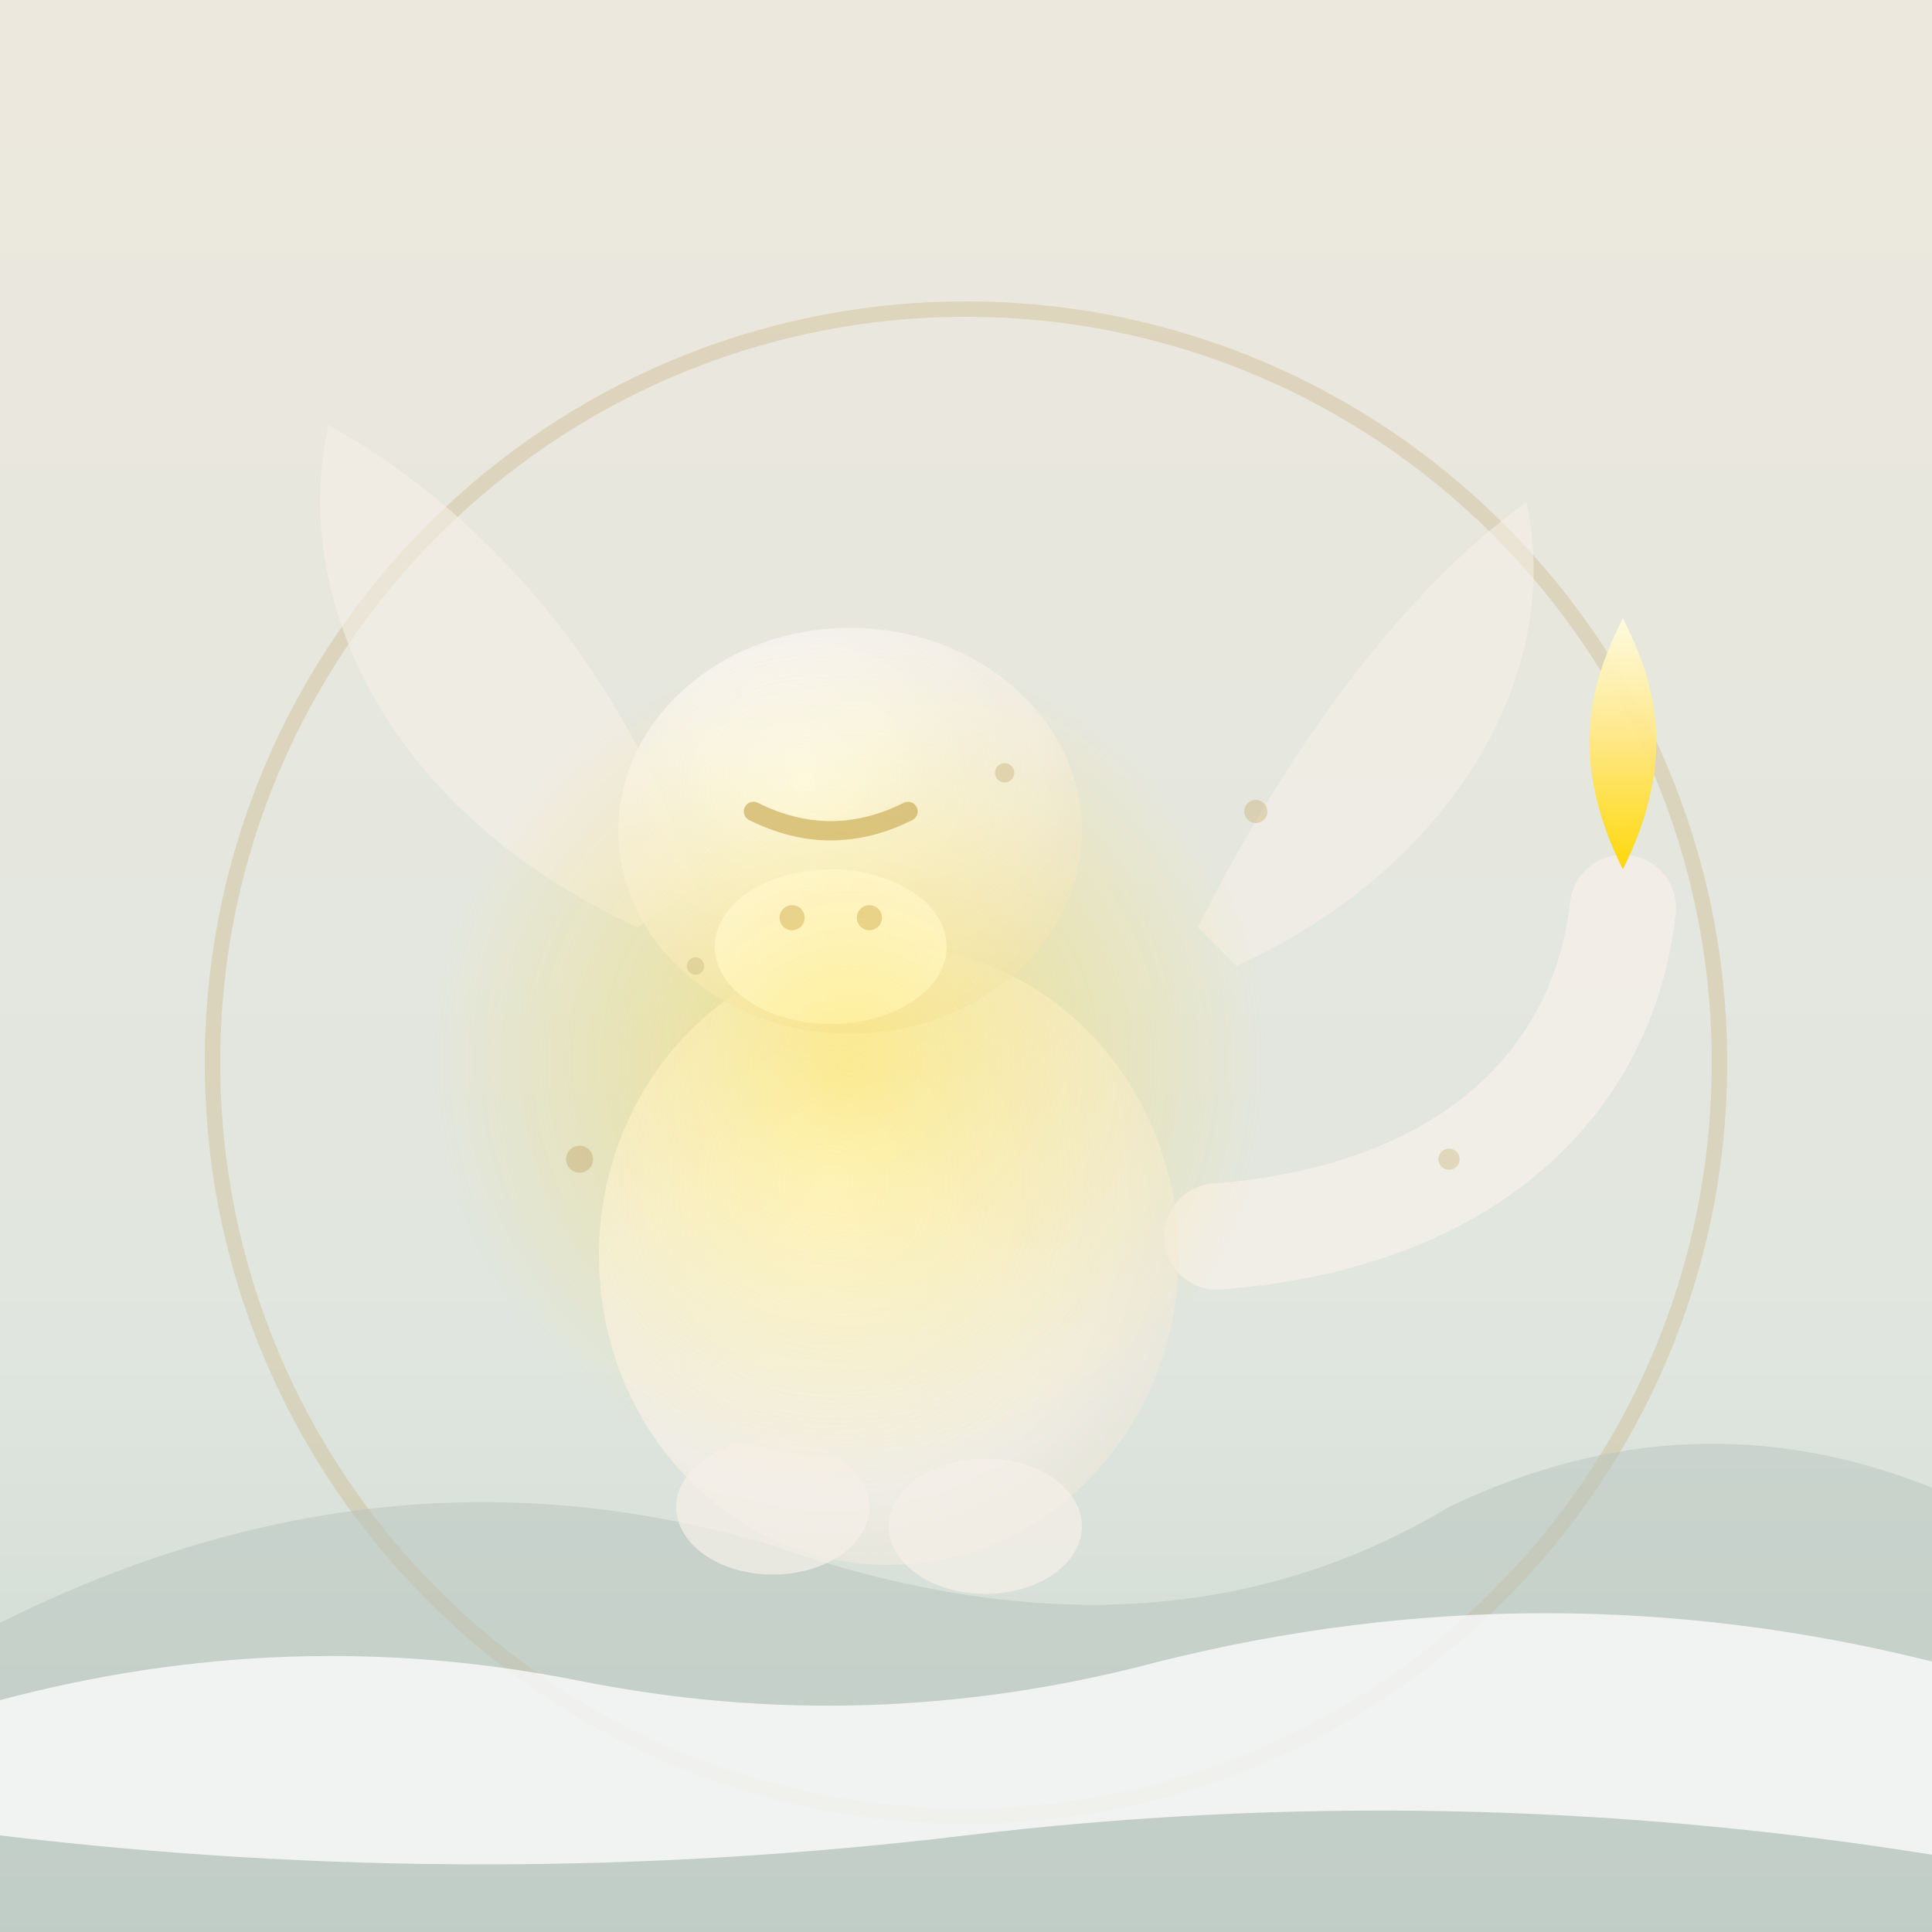
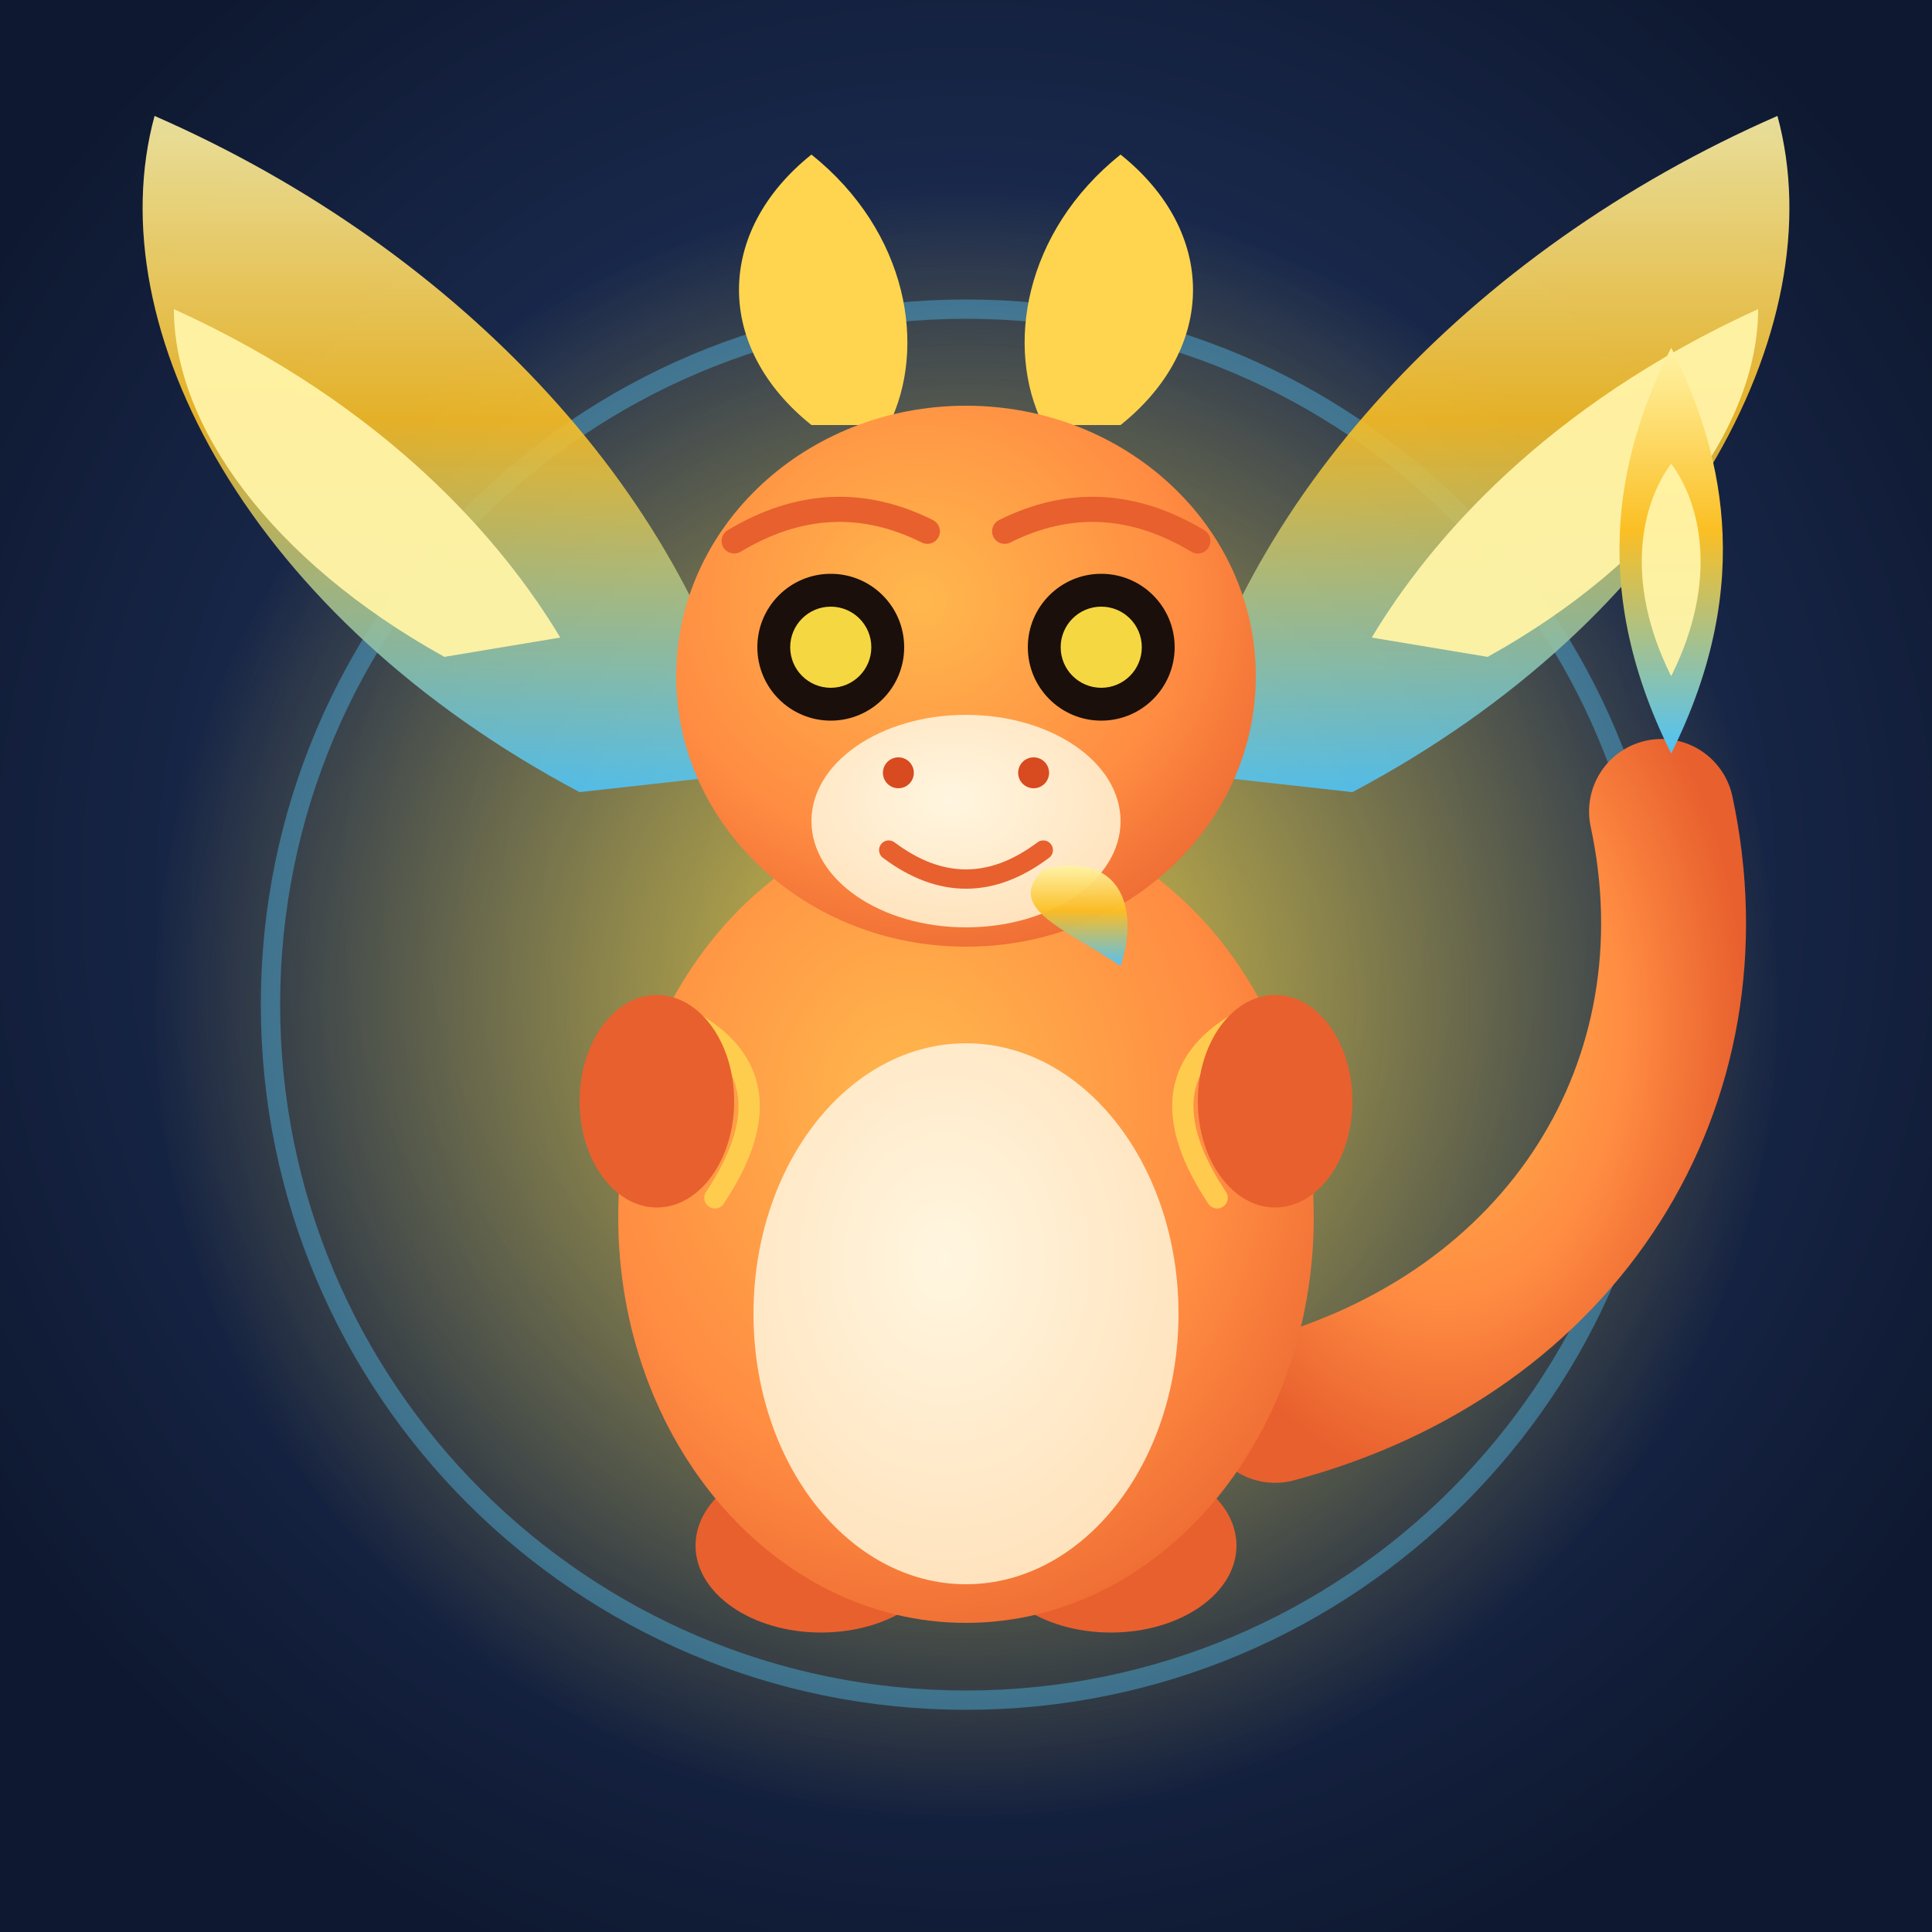
- <svg xmlns="http://www.w3.org/2000/svg" viewBox="0 0 200 200" role="img" aria-label="小火龙·六阶·归真·超级喷火龙X">
+ <svg xmlns="http://www.w3.org/2000/svg" viewBox="0 0 200 200" role="img" aria-label="小火龙·六阶·归真·超级喷火龙圣焰">
  <defs>
-     <linearGradient id="bg" x1="0" y1="0" x2="0" y2="1">
-       <stop offset="0%" stop-color="#EDE8DE" />
-       <stop offset="70%" stop-color="#E0E6DF" />
-       <stop offset="100%" stop-color="#C9D6CF" />
+     <radialGradient id="bg" cx="50%" cy="46%" r="60%">
+       <stop offset="0%" stop-color="#2A3A5E" />
+       <stop offset="55%" stop-color="#1A2A4E" />
+       <stop offset="100%" stop-color="#0E1830" />
+     </radialGradient>
+     <radialGradient id="body" cx="42%" cy="36%" r="76%">
+       <stop offset="0%" stop-color="#FFB84D" />
+       <stop offset="60%" stop-color="#FF8C42" />
+       <stop offset="100%" stop-color="#E8602E" />
+     </radialGradient>
+     <radialGradient id="belly" cx="45%" cy="40%" r="70%">
+       <stop offset="0%" stop-color="#FFF6E0" />
+       <stop offset="100%" stop-color="#FFE0B8" />
+     </radialGradient>
+     <linearGradient id="holy" x1="0" y1="1" x2="0" y2="0">
+       <stop offset="0%" stop-color="#4FC3F7" />
+       <stop offset="55%" stop-color="#FBBF24" />
+       <stop offset="100%" stop-color="#FFF3A6" />
    </linearGradient>
-     <radialGradient id="glow" cx="50%" cy="50%" r="50%">
-       <stop offset="0%" stop-color="#FFD700" stop-opacity="0.4" />
-       <stop offset="100%" stop-color="#FFD700" stop-opacity="0" />
+     <radialGradient id="core" cx="50%" cy="50%" r="50%">
+       <stop offset="0%" stop-color="#F5D742" stop-opacity="0.9" />
+       <stop offset="100%" stop-color="#F5D742" stop-opacity="0" />
    </radialGradient>
-     <radialGradient id="body" cx="40%" cy="38%" r="72%">
-       <stop offset="0%" stop-color="#FFFFFF" stop-opacity="0.95" />
-       <stop offset="70%" stop-color="#F5F0E8" stop-opacity="0.75" />
-       <stop offset="100%" stop-color="#EDE5D4" stop-opacity="0.5" />
-     </radialGradient>
-     <linearGradient id="flame" x1="0" y1="1" x2="0" y2="0">
-       <stop offset="0%" stop-color="#FFD700" />
-       <stop offset="55%" stop-color="#FFE98A" />
-       <stop offset="100%" stop-color="#FFFBE0" />
-     </linearGradient>
  </defs>
  <rect width="200" height="200" fill="url(#bg)" />
-   <circle cx="100" cy="110" r="78" fill="none" stroke="#C9B37E" stroke-width="1.6" opacity="0.35" />
-   <path d="M 0 168 Q 40 148 80 160 Q 120 174 150 156 Q 175 144 200 154 L 200 200 L 0 200 Z" fill="#B7C4BD" opacity="0.5" />
-   <path d="M 0 176 Q 30 168 60 174 Q 90 180 120 172 Q 160 162 200 172 L 200 192 Q 150 184 100 190 Q 50 196 0 190 Z" fill="#FFFFFF" opacity="0.75" />
-   <path d="M 126 128 C 152 126 166 112 168 94" fill="none" stroke="#F5F0E8" stroke-width="11" stroke-linecap="round" opacity="0.8" />
-   <path d="M 168 90 C 162 78 165 70 168 64 C 171 70 174 78 168 90 Z" fill="url(#flame)" opacity="0.95" />
-   <path d="M 66 96 C 40 84 30 62 34 44 C 52 54 66 72 72 92 Z" fill="#F5F0E8" opacity="0.6" />
-   <path d="M 128 100 C 150 90 162 70 158 52 C 144 62 132 80 124 96 Z" fill="#F5F0E8" opacity="0.55" />
-   <ellipse cx="92" cy="130" rx="30" ry="32" fill="url(#body)" />
-   <ellipse cx="80" cy="156" rx="10" ry="7" fill="#F5F0E8" opacity="0.7" />
-   <ellipse cx="102" cy="158" rx="10" ry="7" fill="#F5F0E8" opacity="0.7" />
-   <ellipse cx="88" cy="86" rx="24" ry="21" fill="url(#body)" />
-   <ellipse cx="86" cy="98" rx="12" ry="8" fill="#FFFFFF" opacity="0.85" />
-   <circle cx="82" cy="95" r="1.3" fill="#D8C6A8" opacity="0.8" />
-   <circle cx="90" cy="95" r="1.3" fill="#D8C6A8" opacity="0.8" />
-   <path d="M 78 84 Q 86 88 94 84" fill="none" stroke="#C9B37E" stroke-width="2" stroke-linecap="round" opacity="0.8" />
-   <circle cx="88" cy="110" r="44" fill="url(#glow)" />
-   <g fill="#C9B37E">
-     <circle cx="60" cy="120" r="1.4" opacity="0.55" />
-     <circle cx="130" cy="84" r="1.2" opacity="0.45" />
-     <circle cx="150" cy="120" r="1.1" opacity="0.4" />
-     <circle cx="104" cy="80" r="1" opacity="0.45" />
-     <circle cx="72" cy="100" r="0.9" opacity="0.4" />
+   <circle cx="100" cy="104" r="84" fill="url(#core)">
+     <animate attributeName="r" values="84;94;84" dur="3.2s" repeatCount="indefinite" />
+     <animate attributeName="opacity" values="0.9;0.5;0.9" dur="3.2s" repeatCount="indefinite" />
+   </circle>
+   <circle cx="100" cy="104" r="72" fill="none" stroke="#4FC3F7" stroke-width="2" opacity="0.4">
+     <animateTransform attributeName="transform" type="rotate" values="0 100 104;25 100 104;0 100 104" dur="7s" repeatCount="indefinite" />
+   </circle>
+   <g>
+     <animateTransform attributeName="transform" type="rotate" values="0 100 70;-3 100 70;0 100 70" dur="2.6s" repeatCount="indefinite" />
+     <path d="M 60 82 C 26 64 10 34 16 12 C 48 26 72 52 78 80 Z" fill="url(#holy)" opacity="0.9" />
+     <path d="M 140 82 C 174 64 190 34 184 12 C 152 26 128 52 122 80 Z" fill="url(#holy)" opacity="0.9" />
+     <path d="M 46 68 C 28 58 18 44 18 32 C 40 42 52 56 58 66 Z" fill="#FFF3A6" opacity="0.95" />
+     <path d="M 154 68 C 172 58 182 44 182 32 C 160 42 148 56 142 66 Z" fill="#FFF3A6" opacity="0.95" />
+   </g>
+   <path d="M 132 146 C 162 138 178 112 172 84" fill="none" stroke="url(#body)" stroke-width="15" stroke-linecap="round" />
+   <g>
+     <animateTransform attributeName="transform" type="scale" values="1 1;1.15 1.2;1 1" dur="1.8s" repeatCount="indefinite" transform-origin="170 60" />
+     <path d="M 173 78 C 164 60 168 46 173 36 C 178 46 182 60 173 78 Z" fill="url(#holy)" />
+     <path d="M 173 70 C 168 60 170 52 173 48 C 176 52 178 60 173 70 Z" fill="#FFF3A6" opacity="0.95" />
+   </g>
+   <ellipse cx="85" cy="160" rx="13" ry="9" fill="#E8602E" />
+   <ellipse cx="115" cy="160" rx="13" ry="9" fill="#E8602E" />
+   <ellipse cx="100" cy="126" rx="36" ry="42" fill="url(#body)" />
+   <ellipse cx="100" cy="136" rx="22" ry="28" fill="url(#belly)" />
+   <path d="M 72 106 Q 82 112 74 124" fill="none" stroke="#FFD54F" stroke-width="2.2" stroke-linecap="round" opacity="0.85" />
+   <path d="M 128 106 Q 118 112 126 124" fill="none" stroke="#FFD54F" stroke-width="2.2" stroke-linecap="round" opacity="0.85" />
+   <ellipse cx="68" cy="114" rx="8" ry="11" fill="#E8602E" />
+   <ellipse cx="132" cy="114" rx="8" ry="11" fill="#E8602E" />
+   <path d="M 84 44 C 74 36 74 24 84 16 C 94 24 96 36 92 44 Z" fill="#FFD54F" />
+   <path d="M 116 44 C 126 36 126 24 116 16 C 106 24 104 36 108 44 Z" fill="#FFD54F" />
+   <ellipse cx="100" cy="70" rx="30" ry="28" fill="url(#body)" />
+   <ellipse cx="100" cy="85" rx="16" ry="11" fill="url(#belly)" />
+   <circle cx="93" cy="80" r="1.6" fill="#D84A20" />
+   <circle cx="107" cy="80" r="1.6" fill="#D84A20" />
+   <circle cx="86" cy="67" r="7.6" fill="#1A0F0A" />
+   <circle cx="114" cy="67" r="7.6" fill="#1A0F0A" />
+   <circle cx="86" cy="67" r="4.2" fill="#F5D742" />
+   <circle cx="114" cy="67" r="4.2" fill="#F5D742" />
+   <path d="M 76 56 Q 86 50 96 55" fill="none" stroke="#E8602E" stroke-width="2.6" stroke-linecap="round" />
+   <path d="M 124 56 Q 114 50 104 55" fill="none" stroke="#E8602E" stroke-width="2.6" stroke-linecap="round" />
+   <path d="M 92 88 Q 100 94 108 88" fill="none" stroke="#E8602E" stroke-width="2" stroke-linecap="round" />
+   <path d="M 108 90 C 116 88 118 94 116 100 C 110 96 104 94 108 90 Z" fill="url(#holy)" opacity="0.95">
+     <animate attributeName="opacity" values="0.95;0.5;0.95" dur="1.6s" repeatCount="indefinite" />
+   </path>
+   <g fill="#4FC3F7">
+     <circle cx="52" cy="110">
+       <animate attributeName="cy" values="110;100;110" dur="2.4s" repeatCount="indefinite" />
+       <animate attributeName="opacity" values="0.85;0.2;0.85" dur="2.4s" repeatCount="indefinite" />
+     </circle>
+     <circle cx="148" cy="108">
+       <animate attributeName="cy" values="108;98;108" dur="2.8s" repeatCount="indefinite" />
+       <animate attributeName="opacity" values="0.75;0.15;0.75" dur="2.8s" repeatCount="indefinite" />
+     </circle>
+     <circle cx="100" cy="182">
+       <animate attributeName="cy" values="182;172;182" dur="3s" repeatCount="indefinite" />
+       <animate attributeName="opacity" values="0.6;0.15;0.6" dur="3s" repeatCount="indefinite" />
+     </circle>
  </g>
</svg>
